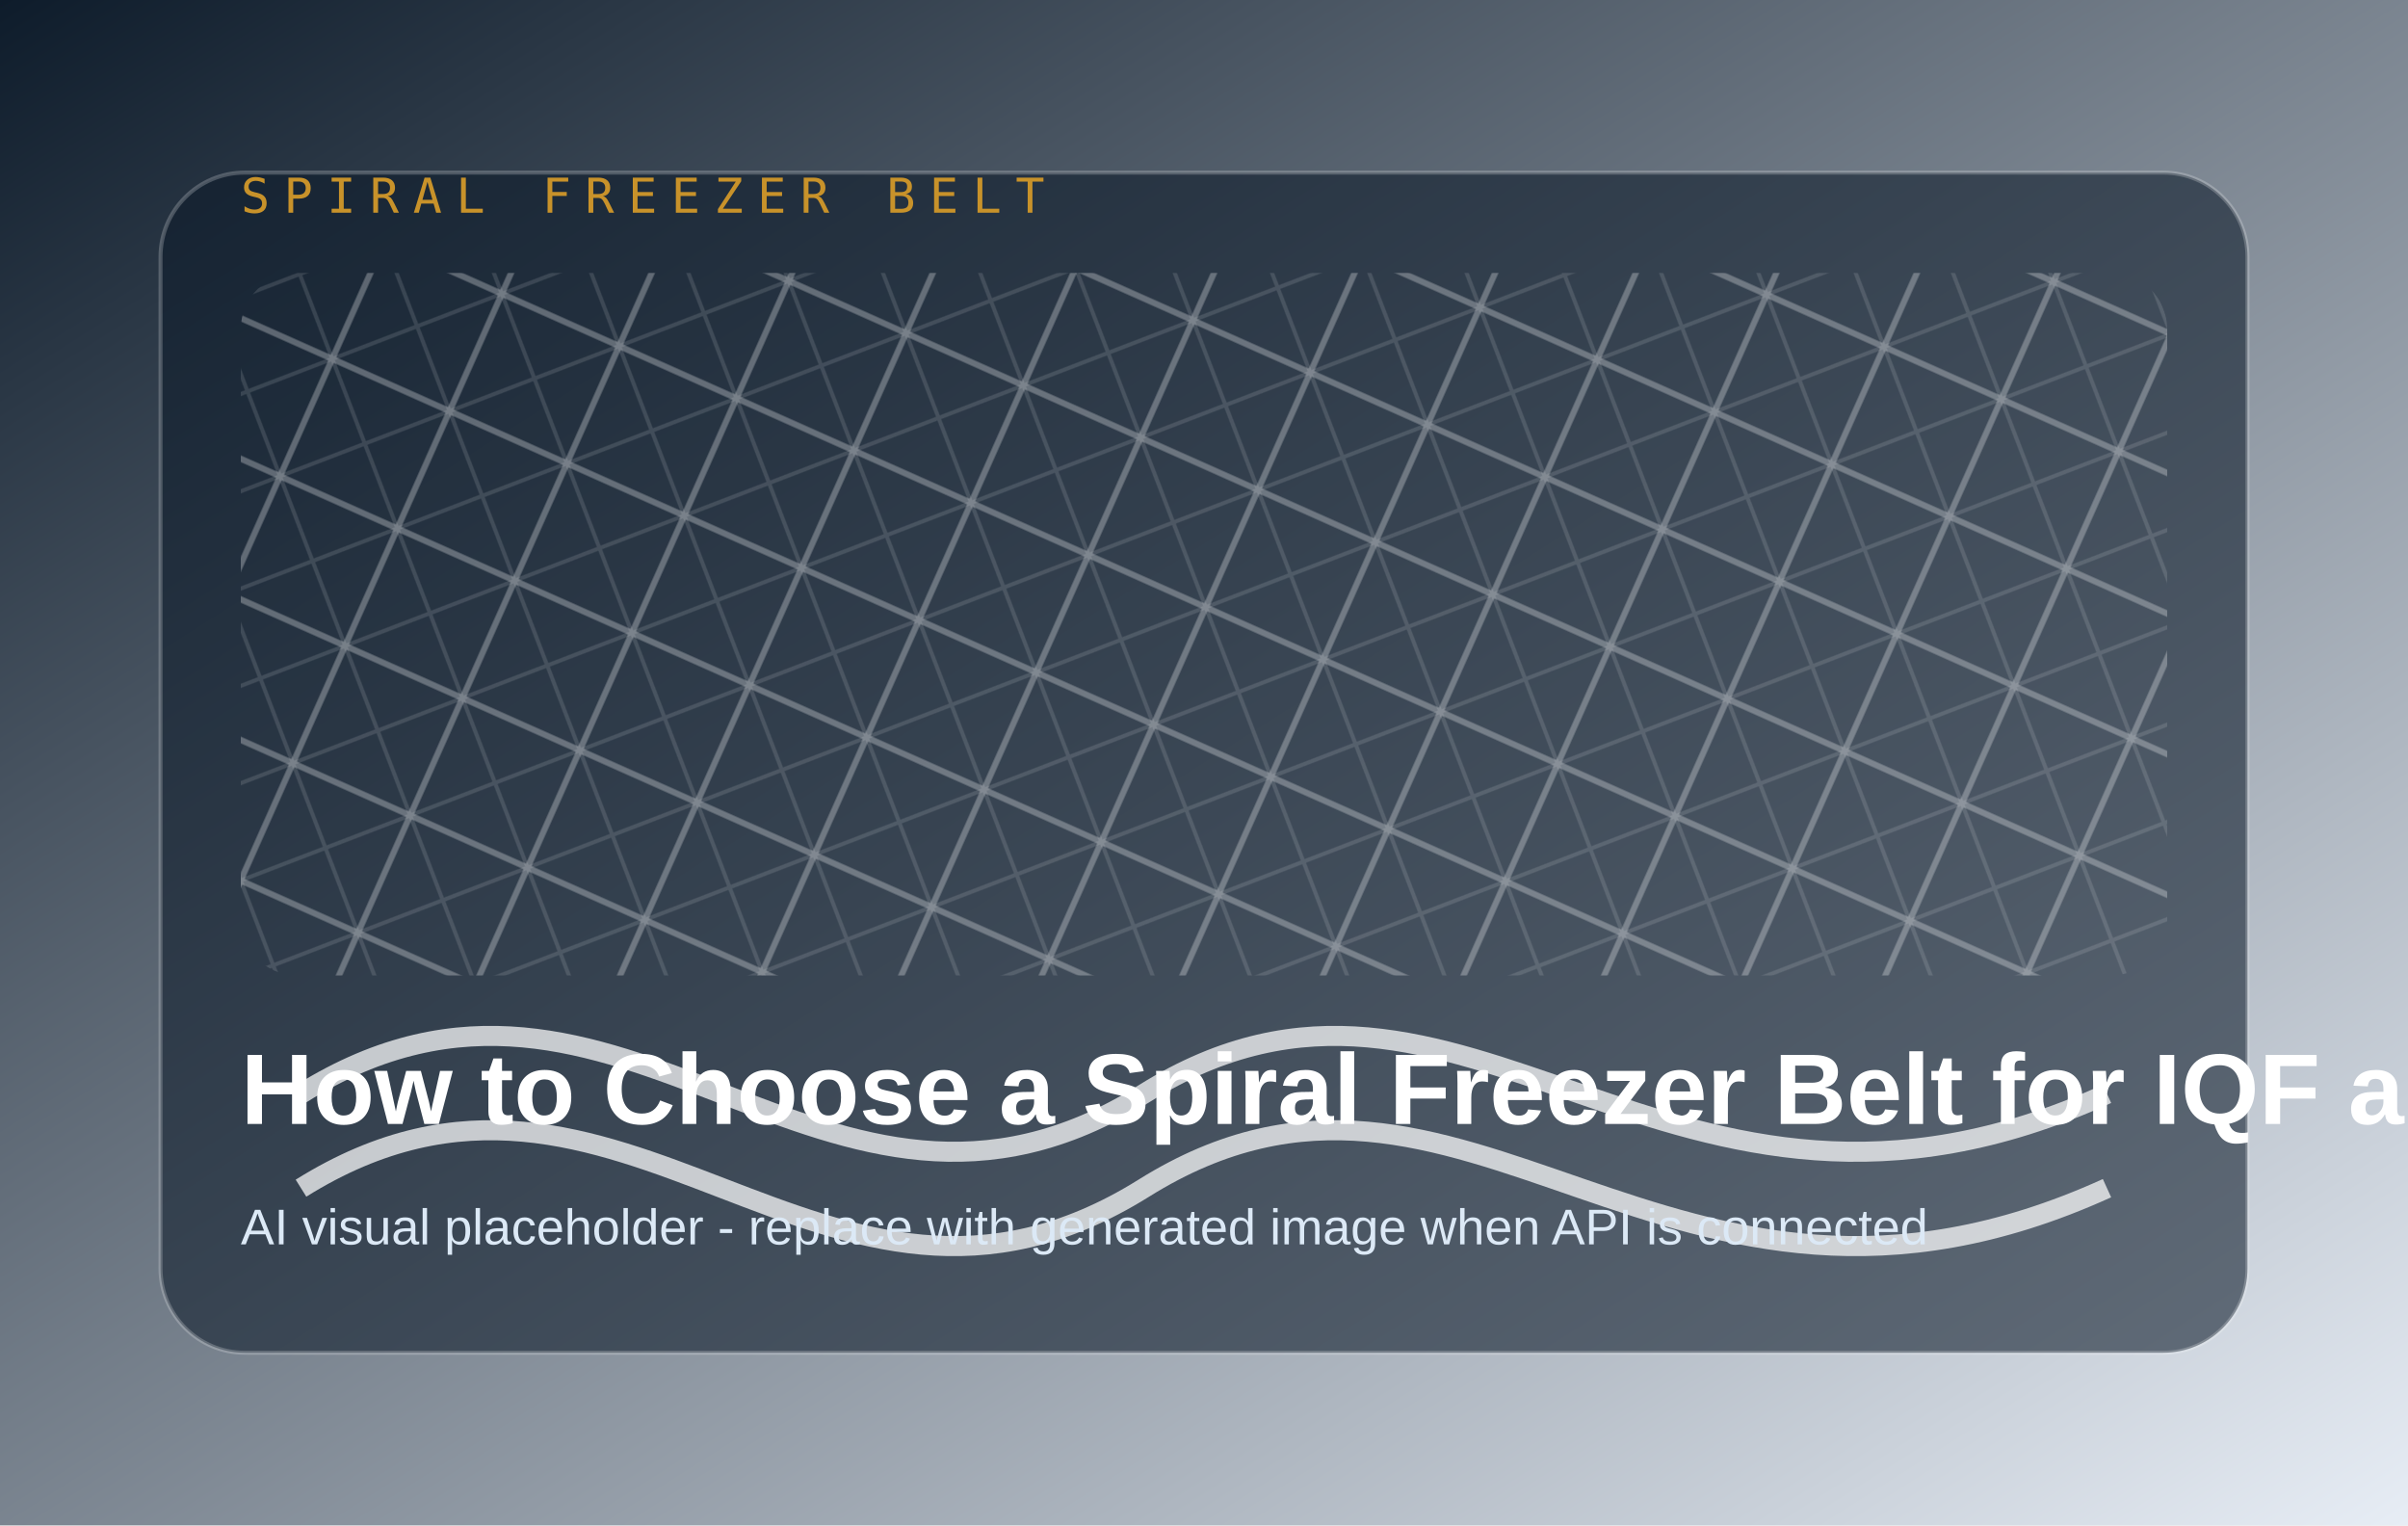
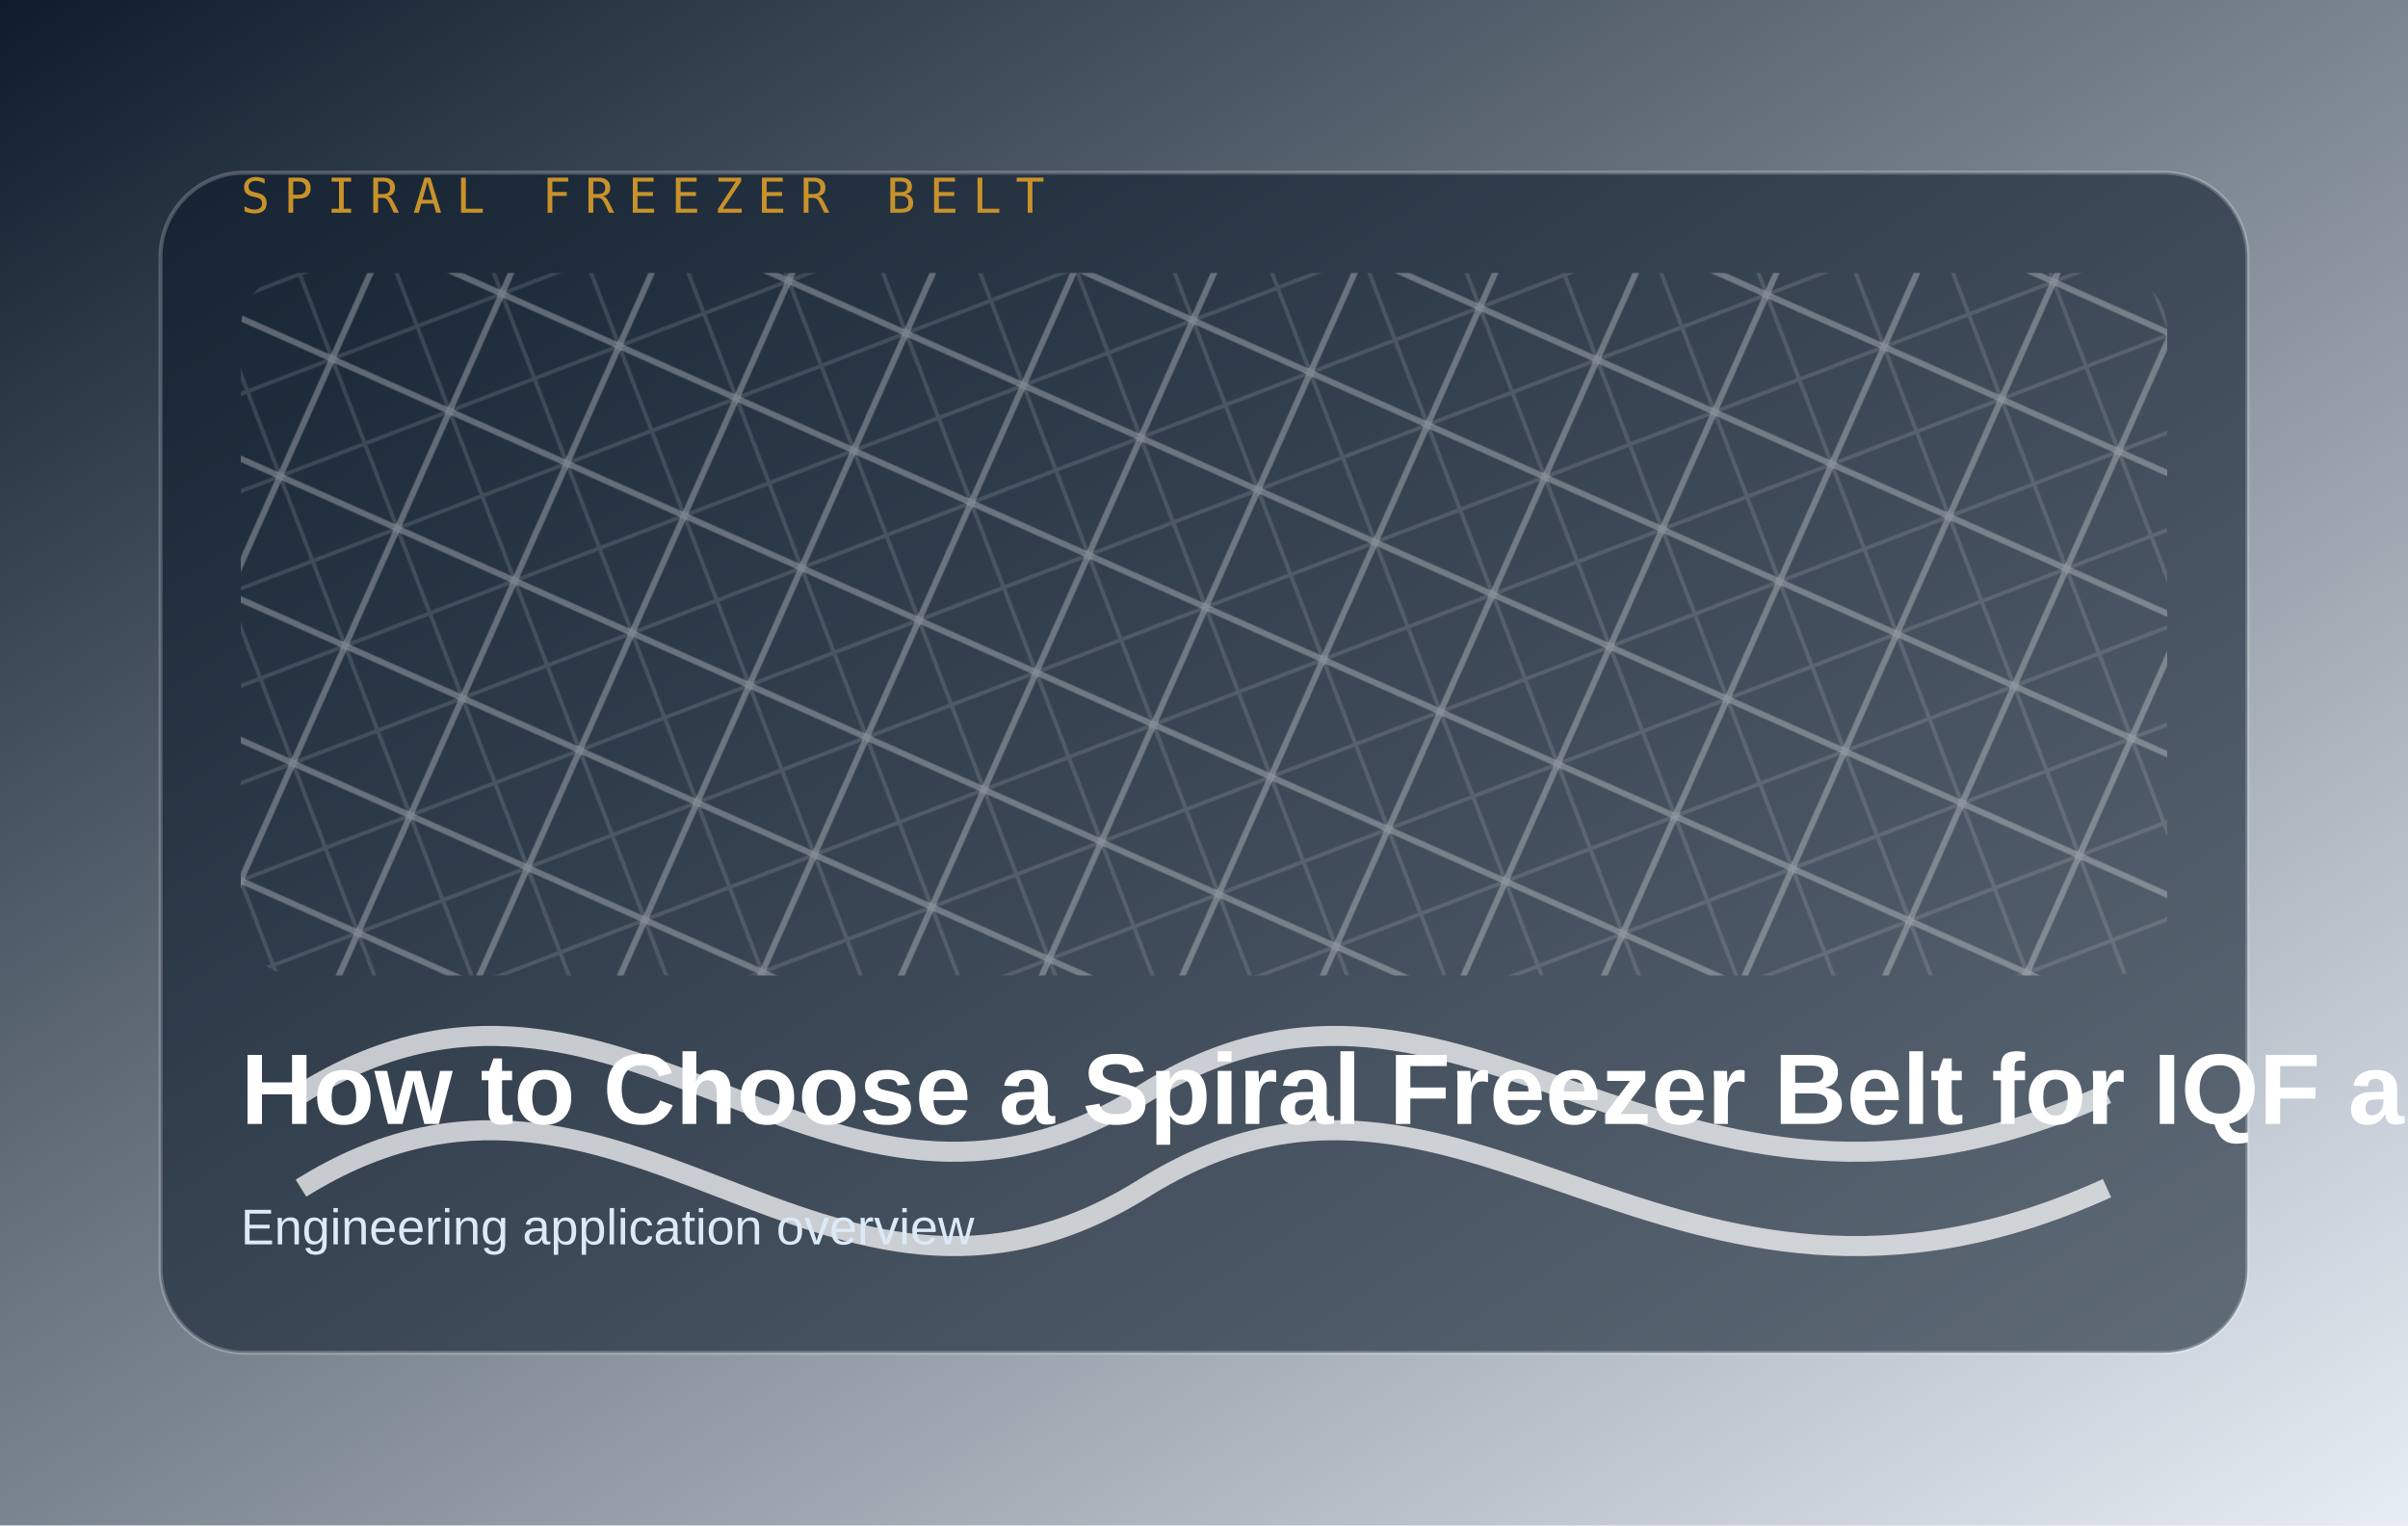
<svg xmlns="http://www.w3.org/2000/svg" width="1200" height="760" viewBox="0 0 1200 760" role="img" aria-labelledby="t d">
  <defs>
    <linearGradient id="g" x1="0" x2="1" y1="0" y2="1">
      <stop offset="0" stop-color="#0D1B2A" />
      <stop offset="1" stop-color="#E8EEF6" />
    </linearGradient>
    <pattern id="mesh" width="64" height="64" patternUnits="userSpaceOnUse" patternTransform="rotate(24)">
      <path d="M0 32h64M32 0v64" stroke="rgba(255,255,255,.32)" stroke-width="3" />
      <path d="M0 0l64 64M64 0L0 64" stroke="rgba(255,255,255,.14)" stroke-width="2" />
    </pattern>
  </defs>
  <rect width="1200" height="760" fill="url(#g)" />
  <rect x="80" y="86" width="1040" height="588" rx="42" fill="rgba(13,27,42,.58)" stroke="rgba(255,255,255,.22)" stroke-width="2" />
  <rect x="120" y="136" width="960" height="350" rx="28" fill="url(#mesh)" opacity=".9" />
  <g fill="none" stroke="#fff" stroke-width="10" opacity=".72">
    <path d="M150 545c160-100 260 100 420 0s260 100 480 0" />
    <path d="M150 592c160-100 260 100 420 0s260 100 480 0" />
  </g>
  <text x="120" y="106" fill="#C8922A" font-family="IBM Plex Mono, Consolas, monospace" font-size="24" letter-spacing="7">SPIRAL FREEZER BELT</text>
  <text x="120" y="560" fill="#fff" font-family="DM Sans, Arial, sans-serif" font-size="50" font-weight="800">How to Choose a Spiral Freezer Belt for IQF and Spiral Fre</text>
-   <text x="120" y="620" fill="#DCE9F6" font-family="DM Sans, Arial, sans-serif" font-size="25">AI visual placeholder - replace with generated image when API is connected</text>
+   <text x="120" y="620" fill="#DCE9F6" font-family="DM Sans, Arial, sans-serif" font-size="25">Engineering application overview</text>
</svg>
